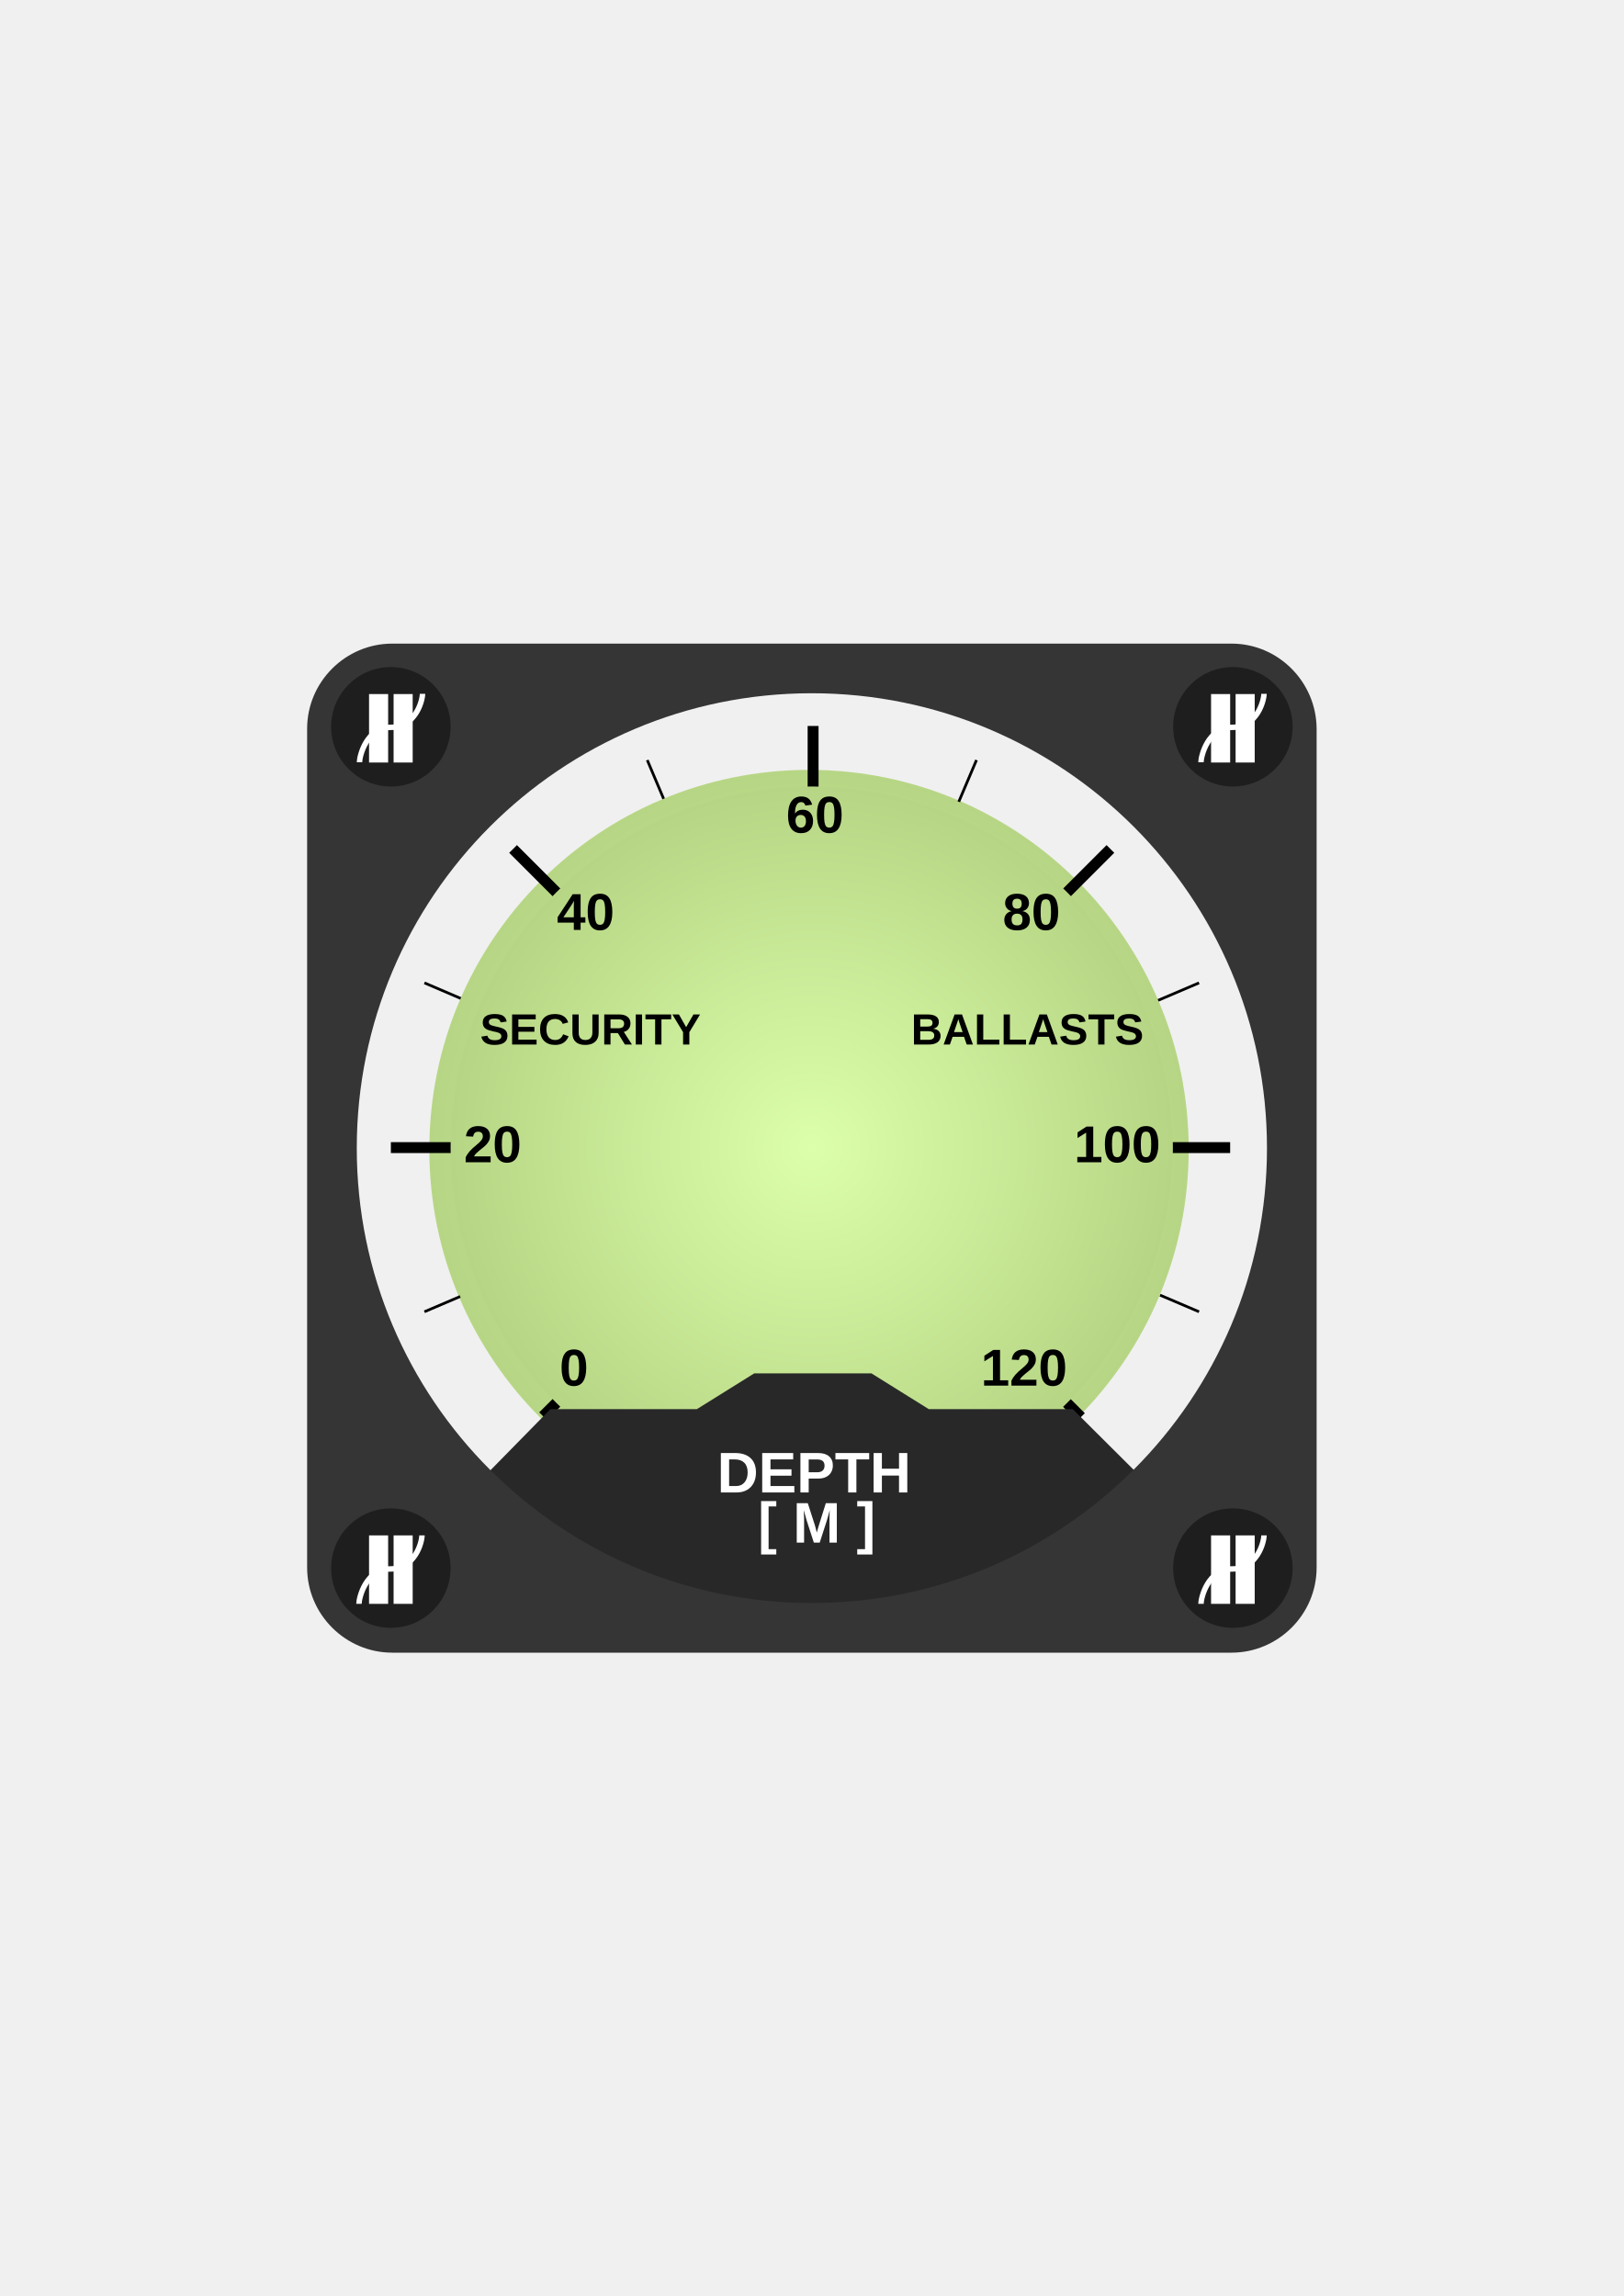
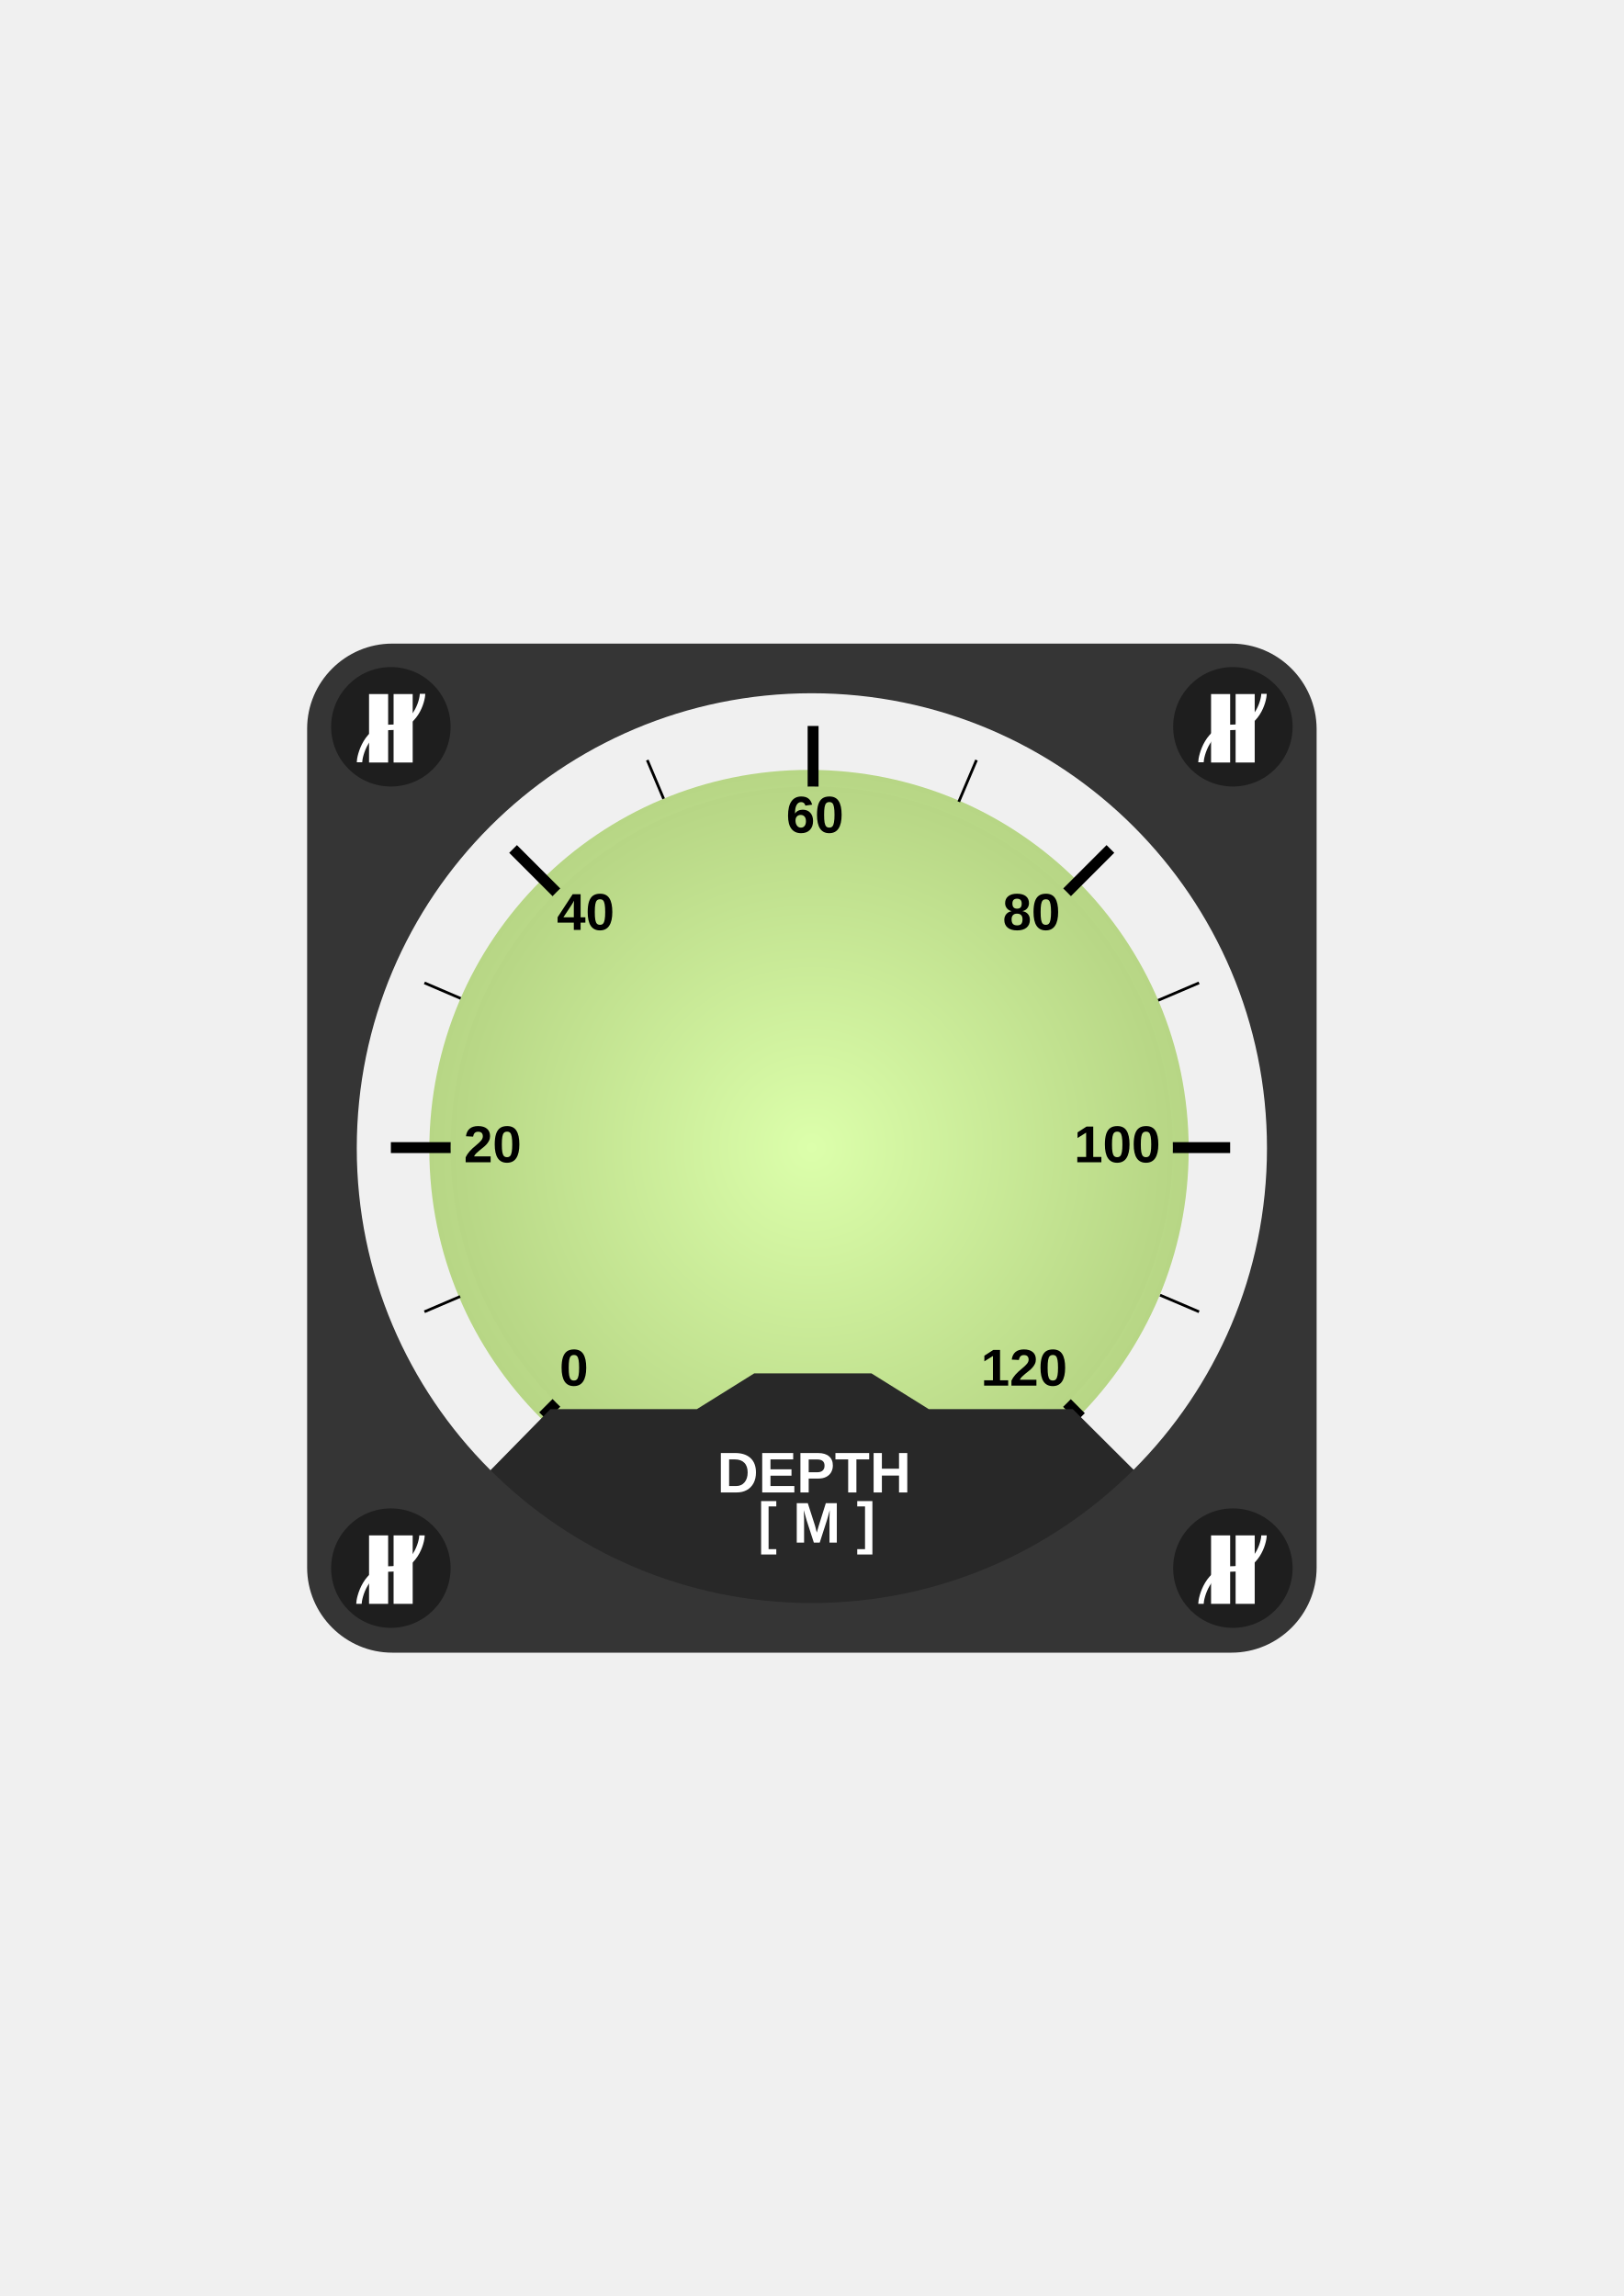
<svg xmlns="http://www.w3.org/2000/svg" version="1.1" id="Calque_1" x="0px" y="0px" viewBox="194 -293 595.3 841.9" style="enable-background:new 194 -293 595.3 841.9;" xml:space="preserve">
  <style type="text/css">
	.st0{display:none;}
	.st1{display:inline;}
	.st2{fill:#0F6B84;}
	.st3{fill:#82531A;}
	.st4{fill:url(#SVGID_1_);}
	.st5{fill:none;stroke:#000000;stroke-width:4;stroke-miterlimit:10;}
	.st6{fill:none;stroke:#000000;stroke-miterlimit:10;}
	.st7{fill:url(#SVGID_2_);}
	.st8{fill:#282828;}
	.st9{fill:#FFFFFF;}
	.st10{font-family:'Arial'; font-weight:bold;}
	.st11{font-size:21px;}
	.st12{font-size:19px;}
	.st13{fill:none;}
	.st14{fill:#353535;}
	.st15{fill:#1E1E1E;}
	.st16{fill:none;stroke:#FFFFFF;stroke-width:2;stroke-miterlimit:10;}
	.st17{font-size:16px;}
</style>
  <g id="masque_1_" class="st0">
    <g class="st1">
      <path class="st2" d="M1612.5-1669.5c76,0,137.6,61.3,138.2,137.2h33.6c0-94.6-76.7-171.2-171.2-171.2s-171.2,76.7-171.2,171.2    h32.5C1474.9-1608.2,1536.5-1669.5,1612.5-1669.5z" />
      <path class="st3" d="M1750.7-1532.2c0,76.3-61.9,138.2-138.2,138.2s-138.2-61.9-138.2-138.2c0-0.1,0-0.1,0-0.2h-32.5    c0,94.6,76.7,171.2,171.2,171.2s171.2-76.7,171.2-171.2h-33.6C1750.7-1532.5,1750.7-1532.5,1750.7-1532.2z" />
    </g>
    <g id="Calque_19" class="st1">
	</g>
  </g>
  <g id="Calque_11">
    <radialGradient id="SVGID_1_" cx="490.6" cy="-36.1" r="139.2" gradientTransform="matrix(1 0 0 -1 0 92.4)" gradientUnits="userSpaceOnUse">
      <stop offset="0" style="stop-color:#DCFFAB" />
      <stop offset="1" style="stop-color:#B7D685" />
    </radialGradient>
    <circle class="st4" cx="490.6" cy="128.5" r="139.2" />
  </g>
  <g id="diagonaleGros">
    <line class="st5" x1="393.1" y1="226.3" x2="601.1" y2="18.3" />
    <line class="st5" x1="382.1" y1="18.3" x2="590.3" y2="226.6" />
    <line class="st5" x1="337.3" y1="127.8" x2="645" y2="127.8" />
    <line class="st5" x1="492.1" y1="267.4" x2="492.1" y2="-26.8" />
  </g>
  <g id="diagonalePtit">
    <line class="st6" x1="491.6" y1="-26.6" x2="491.6" y2="-10.7" />
    <line class="st6" x1="552" y1="-14.3" x2="545.5" y2="1" />
    <line class="st6" x1="431.3" y1="-14.3" x2="437.3" y2="-0.1" />
    <line class="st6" x1="619.3" y1="181.9" x2="633.6" y2="188" />
    <line class="st6" x1="618.6" y1="73.8" x2="633.6" y2="67.4" />
    <line class="st6" x1="349.6" y1="67.4" x2="362.9" y2="73.1" />
    <line class="st6" x1="349.6" y1="188" x2="362.7" y2="182.4" />
  </g>
  <g id="Calque_15">
    <radialGradient id="SVGID_2_" cx="491.6" cy="-35.4" r="132.4" gradientTransform="matrix(1 0 0 -1 0 92.4)" gradientUnits="userSpaceOnUse">
      <stop offset="0" style="stop-color:#DCFFAB" />
      <stop offset="1" style="stop-color:#B7D685" />
    </radialGradient>
    <circle class="st7" cx="491.6" cy="127.8" r="132.4" />
  </g>
  <g id="Calque_17">
</g>
  <g id="roll">
    <g id="roll_1_">
      <polygon class="st8" points="534.5,223.7 513.5,210.6 491,210.6 470.5,210.6 449.5,223.7 395.8,223.7 369.6,250.4 369.7,251.6     393.3,269.1 413.3,281.9 427.4,286.6 444.6,292.8 466.8,297.1 480.5,297.9 491,297.9 503.5,297.9 517.3,297.1 539.3,292.8     556.6,286.6 570.7,281.9 590.7,269.1 614.3,251.6 615,251.3 587.3,223.7   " />
    </g>
  </g>
  <g id="indicateurs">
    <g id="indicateurs_1_">
      <text transform="matrix(1 0 0 1 456.8722 254.2503)" class="st9 st10 st11">DEPTH</text>
      <text transform="matrix(1 0 0 1 471.8719 272.6429)" class="st9 st10 st11">[ M ]</text>
      <text transform="matrix(1 0 0 1 364.0609 133.1751)" class="st10 st12">20</text>
      <text transform="matrix(1 0 0 1 587.757 133.1755)" class="st10 st12">100</text>
      <text transform="matrix(1 0 0 1 398.1425 47.9723)" class="st10 st12">40</text>
      <text transform="matrix(1 0 0 1 561.5921 47.9725)" class="st10 st12">80</text>
      <text transform="matrix(1 0 0 1 553.5917 215.072)" class="st10 st12">120</text>
      <text transform="matrix(1 0 0 1 399.1425 215.0722)" class="st10 st12">0</text>
      <text transform="matrix(1 0 0 1 482.2106 12.3224)" class="st10 st12">60</text>
    </g>
  </g>
  <g id="Calque_13">
    <line class="st13" x1="391.6" y1="226.3" x2="398" y2="203.7" />
  </g>
  <g id="contourCadran">
    <path class="st14" d="M645.5-57H337.8c-17.1,0-31.2,14-31.2,31.2v307.6c0,17.1,14,31.2,31.2,31.2h307.7c17.1,0,31.2-14,31.2-31.2   V-25.8C676.6-43,662.6-57,645.5-57z M491.6,294.8c-92.1,0-166.8-74.7-166.8-166.8S399.5-38.8,491.6-38.8S658.5,35.9,658.5,128   S583.7,294.8,491.6,294.8z" />
  </g>
  <g id="logo_1_">
    <g>
      <circle id="Fond" class="st15" cx="337.3" cy="-26.5" r="21.9" />
      <g>
        <path class="st16" d="M325.8-13.5c0-2.2,2.5-12.8,11.5-12.8s11.6-9.7,11.6-12.3" />
        <rect x="329.3" y="-38.5" class="st9" width="7" height="25.1" />
        <rect x="338.3" y="-38.5" class="st9" width="7" height="25.1" />
      </g>
    </g>
  </g>
  <g id="logo_-_copie">
    <g>
      <circle id="Fond_1_" class="st15" cx="646" cy="-26.5" r="21.9" />
      <g>
        <path class="st16" d="M634.3-13.5c0-2.2,2.5-12.8,11.5-12.8s11.6-9.7,11.6-12.3" />
        <rect x="638" y="-38.5" class="st9" width="7" height="25.1" />
        <rect x="647" y="-38.5" class="st9" width="7" height="25.1" />
      </g>
    </g>
  </g>
  <g id="logo_-_copie_2">
    <g>
      <circle id="Fond_2_" class="st15" cx="646" cy="282" r="21.9" />
      <g>
        <path class="st16" d="M634.3,295.1c0-2.2,2.5-12.8,11.5-12.8s11.6-9.7,11.6-12.3" />
        <rect x="638" y="270" class="st9" width="7" height="25.1" />
        <rect x="647" y="270" class="st9" width="7" height="25.1" />
      </g>
    </g>
  </g>
  <g id="logo_-_copie_3">
    <g>
      <circle id="Fond_3_" class="st15" cx="337.3" cy="282" r="21.9" />
      <g>
        <path class="st16" d="M325.6,295.1c0-2.2,2.5-12.8,11.5-12.8s11.6-9.7,11.6-12.3" />
        <rect x="329.3" y="270" class="st9" width="7" height="25.1" />
        <rect x="338.3" y="270" class="st9" width="7" height="25.1" />
      </g>
    </g>
  </g>
  <g id="Calque_14">
</g>
  <g id="reperes" class="st0">
</g>
-   <text transform="matrix(1 0 0 1 370 90)" class="st10 st17">SECURITY</text>
-   <text transform="matrix(1 0 0 1 528 90)" class="st10 st17">BALLASTS</text>
</svg>
